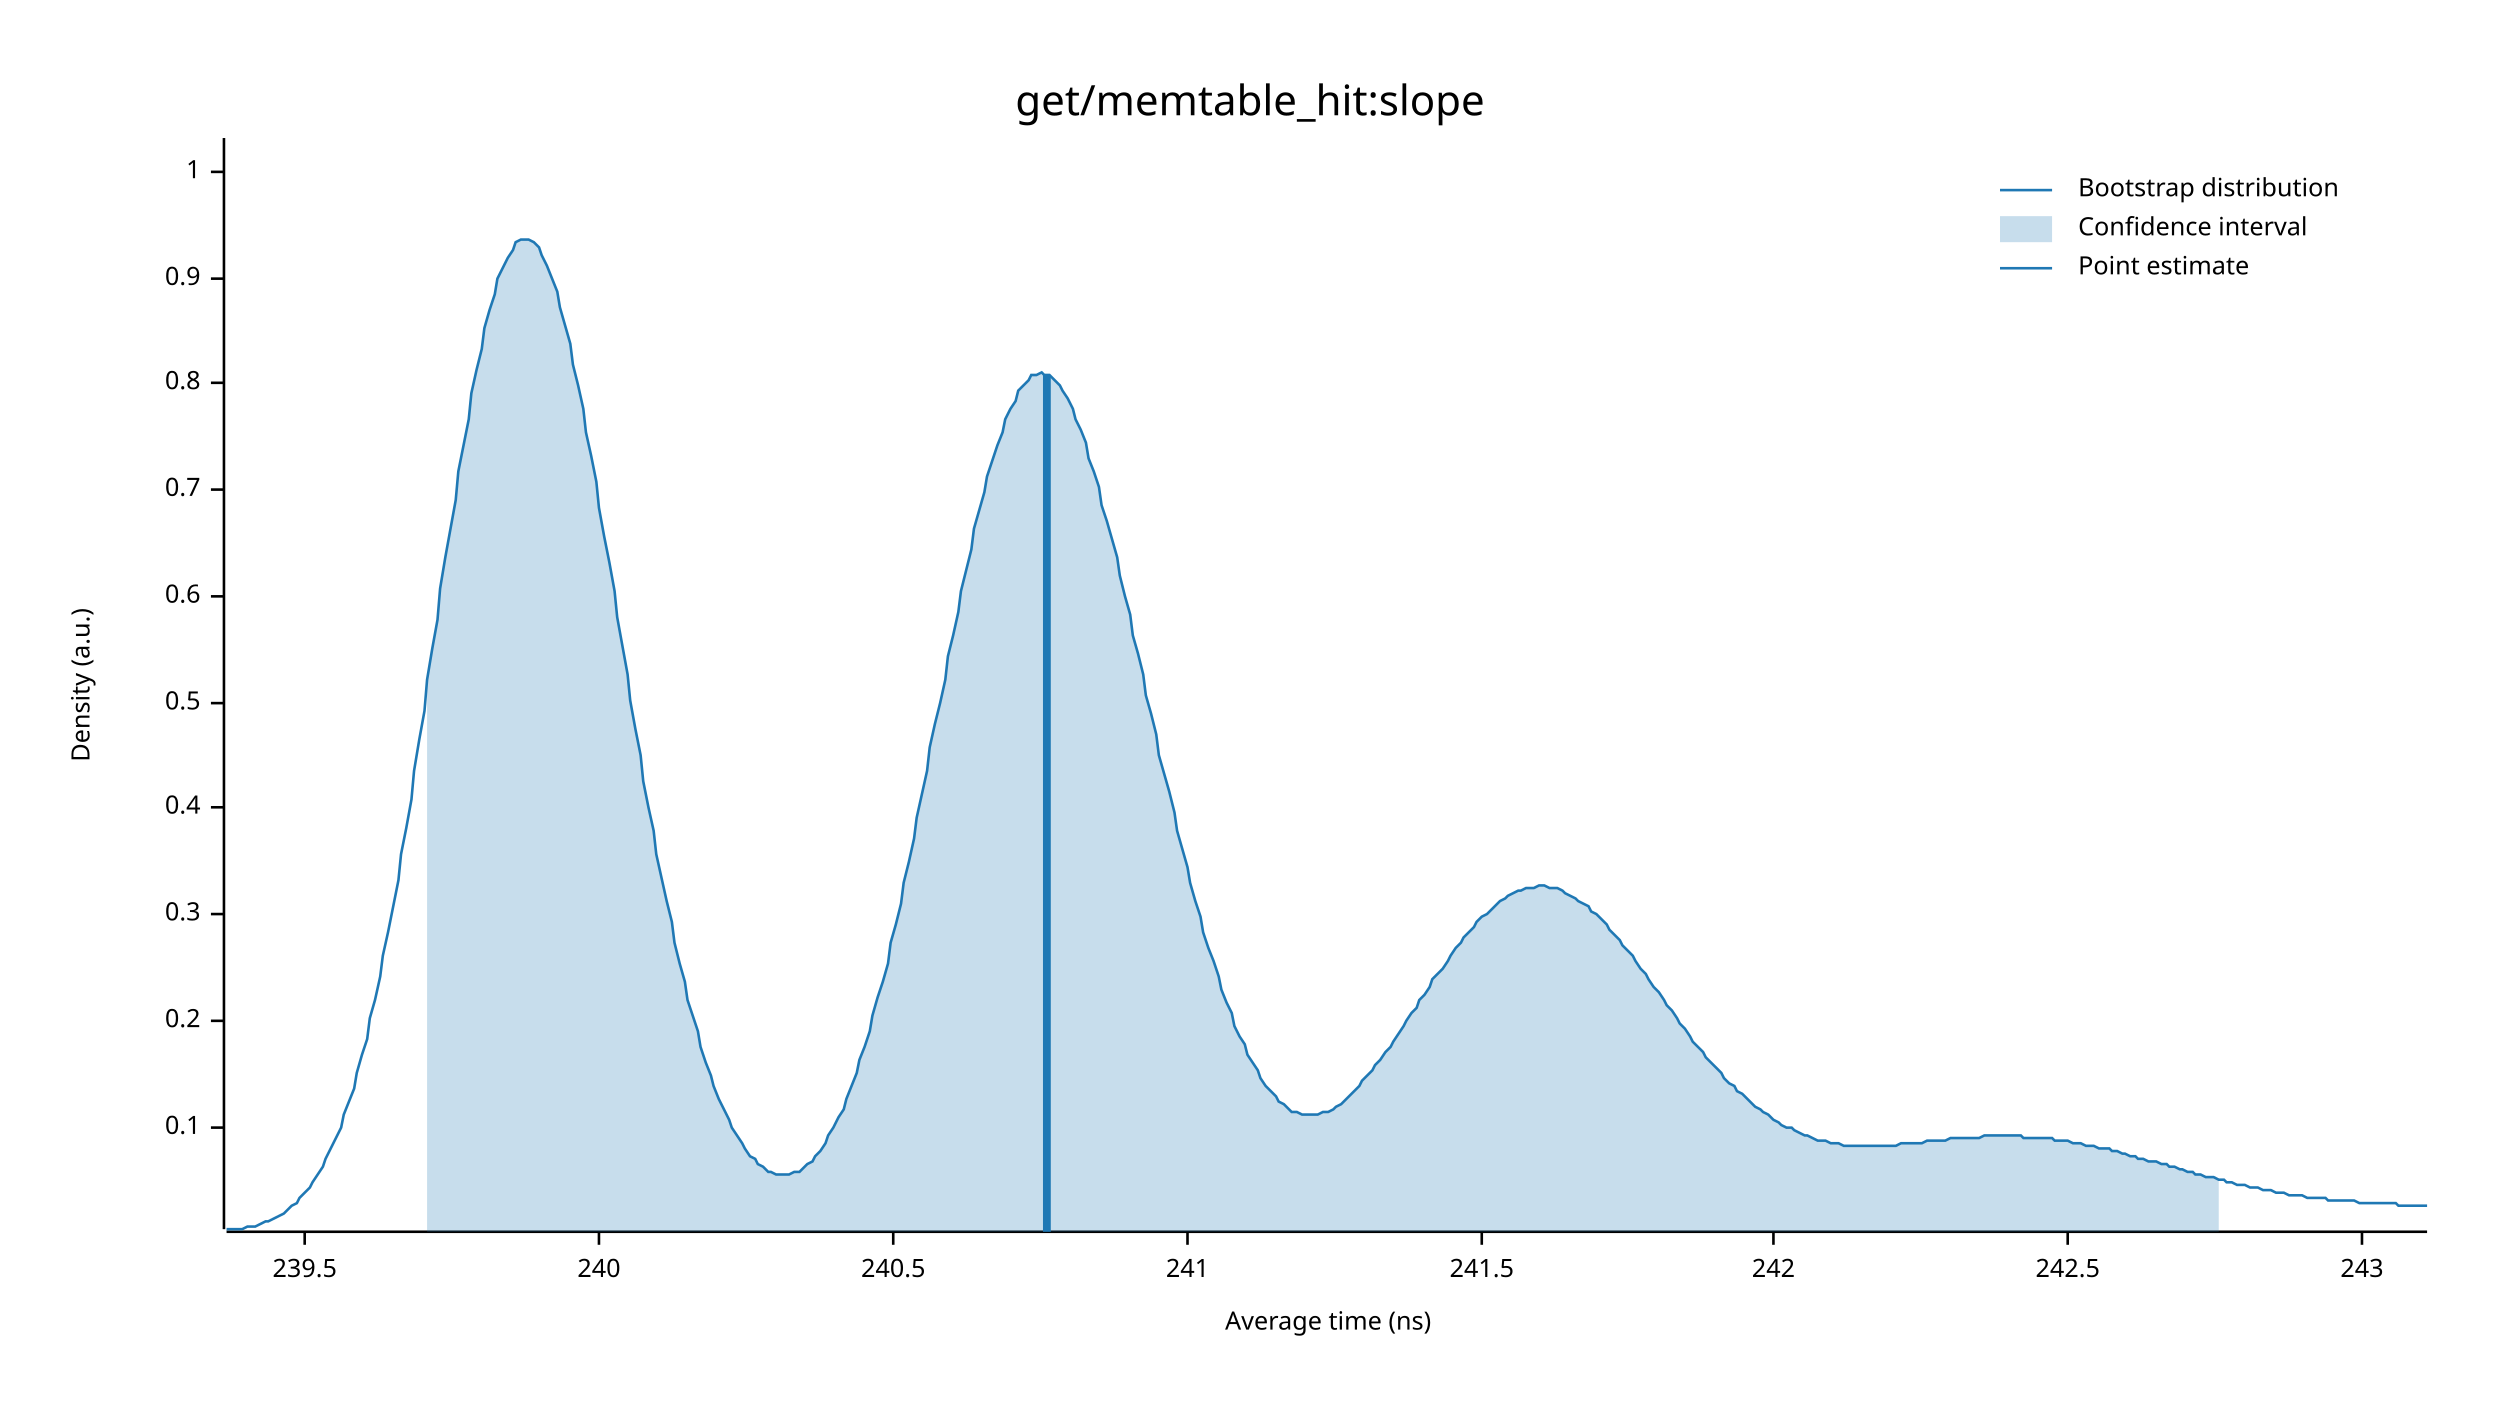
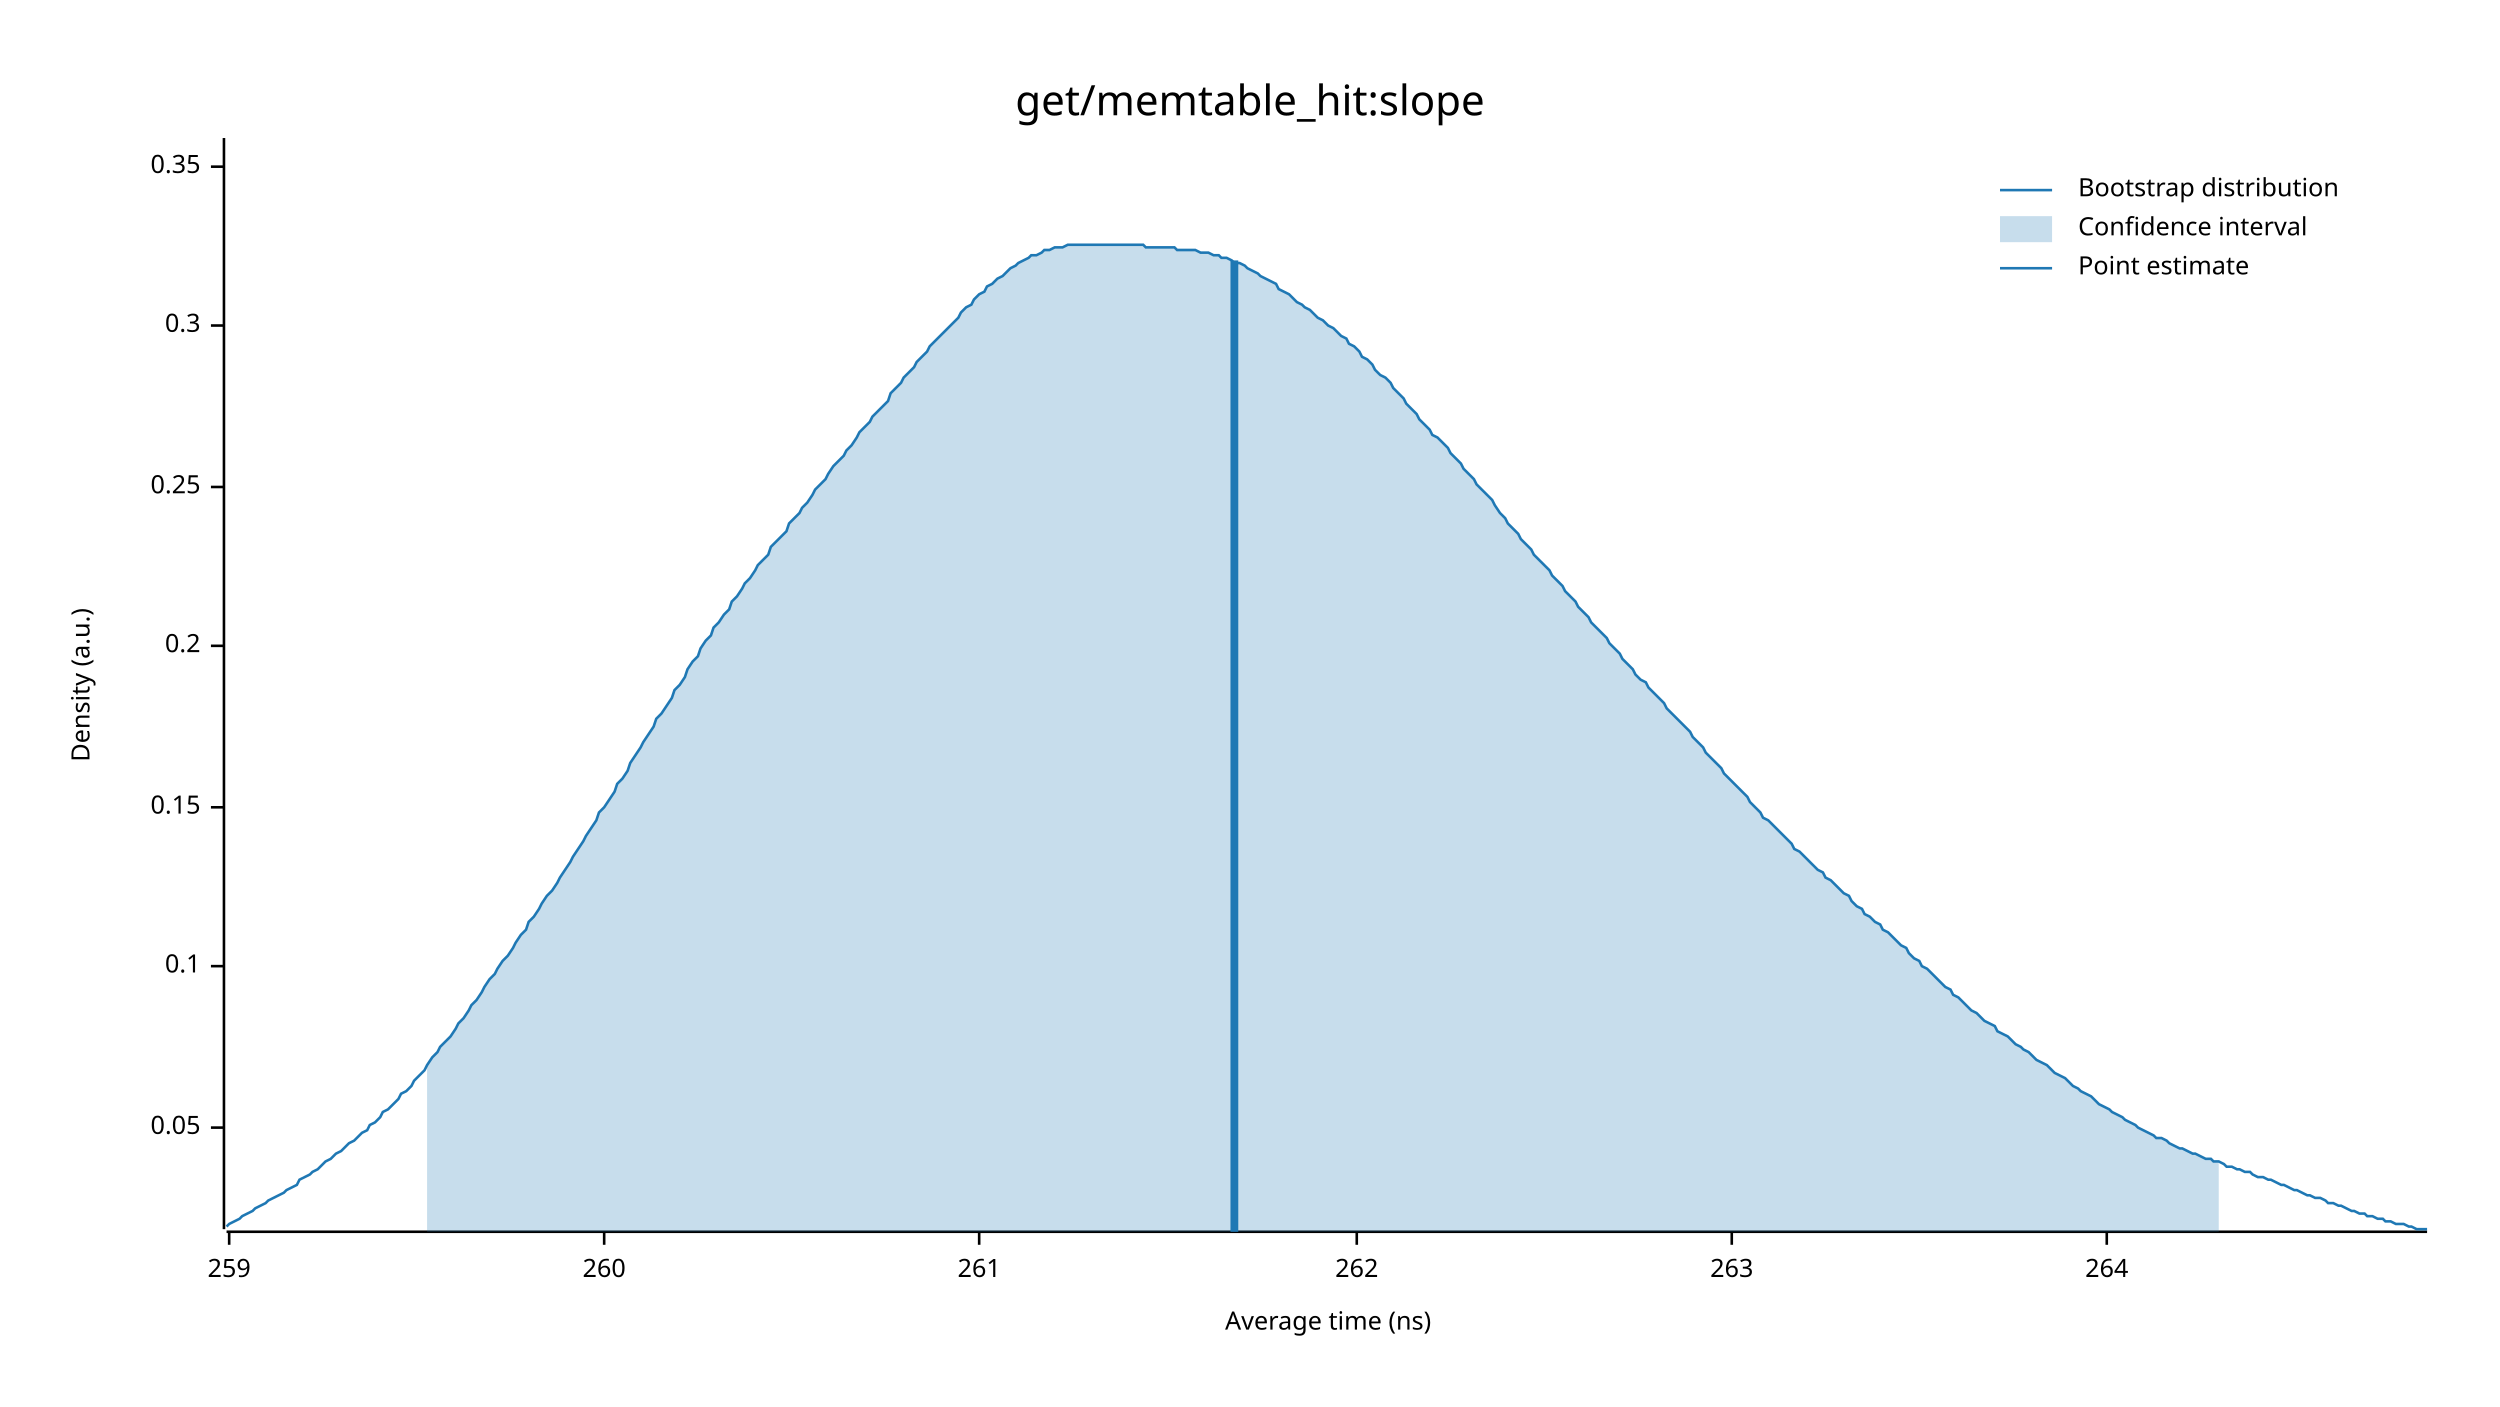
<svg xmlns="http://www.w3.org/2000/svg" width="960" height="540" viewBox="0 0 960 540">
  <text x="480" y="32" dy="0.76em" text-anchor="middle" font-family="sans-serif" font-size="16.129" opacity="1" fill="#000000">
get/memtable_hit:slope
</text>
  <text x="27" y="263" dy="0.76em" text-anchor="middle" font-family="sans-serif" font-size="9.677" opacity="1" fill="#000000" transform="rotate(270, 27, 263)">
Density (a.u.)
</text>
  <text x="510" y="513" dy="-0.5ex" text-anchor="middle" font-family="sans-serif" font-size="9.677" opacity="1" fill="#000000">
Average time (ns)
</text>
  <polyline fill="none" opacity="1" stroke="#000000" stroke-width="1" points="86,53 86,472 " />
  <text x="77" y="433" dy="0.5ex" text-anchor="end" font-family="sans-serif" font-size="9.677" opacity="1" fill="#000000">
+ 0.05
+ </text>
+   <polyline fill="none" opacity="1" stroke="#000000" stroke-width="1" points="81,433 86,433 " />
+   <text x="77" y="371" dy="0.5ex" text-anchor="end" font-family="sans-serif" font-size="9.677" opacity="1" fill="#000000">
0.1
</text>
-   <polyline fill="none" opacity="1" stroke="#000000" stroke-width="1" points="81,433 86,433 " />
-   <text x="77" y="392" dy="0.5ex" text-anchor="end" font-family="sans-serif" font-size="9.677" opacity="1" fill="#000000">
+   <polyline fill="none" opacity="1" stroke="#000000" stroke-width="1" points="81,371 86,371 " />
+   <text x="77" y="310" dy="0.5ex" text-anchor="end" font-family="sans-serif" font-size="9.677" opacity="1" fill="#000000">
+ 0.15
+ </text>
+   <polyline fill="none" opacity="1" stroke="#000000" stroke-width="1" points="81,310 86,310 " />
+   <text x="77" y="248" dy="0.5ex" text-anchor="end" font-family="sans-serif" font-size="9.677" opacity="1" fill="#000000">
0.2
</text>
-   <polyline fill="none" opacity="1" stroke="#000000" stroke-width="1" points="81,392 86,392 " />
-   <text x="77" y="351" dy="0.5ex" text-anchor="end" font-family="sans-serif" font-size="9.677" opacity="1" fill="#000000">
+   <polyline fill="none" opacity="1" stroke="#000000" stroke-width="1" points="81,248 86,248 " />
+   <text x="77" y="187" dy="0.5ex" text-anchor="end" font-family="sans-serif" font-size="9.677" opacity="1" fill="#000000">
+ 0.25
+ </text>
+   <polyline fill="none" opacity="1" stroke="#000000" stroke-width="1" points="81,187 86,187 " />
+   <text x="77" y="125" dy="0.5ex" text-anchor="end" font-family="sans-serif" font-size="9.677" opacity="1" fill="#000000">
0.3
</text>
-   <polyline fill="none" opacity="1" stroke="#000000" stroke-width="1" points="81,351 86,351 " />
-   <text x="77" y="310" dy="0.5ex" text-anchor="end" font-family="sans-serif" font-size="9.677" opacity="1" fill="#000000">
- 0.4
+   <polyline fill="none" opacity="1" stroke="#000000" stroke-width="1" points="81,125 86,125 " />
+   <text x="77" y="64" dy="0.5ex" text-anchor="end" font-family="sans-serif" font-size="9.677" opacity="1" fill="#000000">
+ 0.35
</text>
-   <polyline fill="none" opacity="1" stroke="#000000" stroke-width="1" points="81,310 86,310 " />
-   <text x="77" y="270" dy="0.5ex" text-anchor="end" font-family="sans-serif" font-size="9.677" opacity="1" fill="#000000">
- 0.5
+   <polyline fill="none" opacity="1" stroke="#000000" stroke-width="1" points="81,64 86,64 " />
+   <polyline fill="none" opacity="1" stroke="#000000" stroke-width="1" points="87,473 932,473 " />
+   <text x="88" y="483" dy="0.76em" text-anchor="middle" font-family="sans-serif" font-size="9.677" opacity="1" fill="#000000">
+ 259
</text>
-   <polyline fill="none" opacity="1" stroke="#000000" stroke-width="1" points="81,270 86,270 " />
-   <text x="77" y="229" dy="0.5ex" text-anchor="end" font-family="sans-serif" font-size="9.677" opacity="1" fill="#000000">
- 0.6
+   <polyline fill="none" opacity="1" stroke="#000000" stroke-width="1" points="88,473 88,478 " />
+   <text x="232" y="483" dy="0.76em" text-anchor="middle" font-family="sans-serif" font-size="9.677" opacity="1" fill="#000000">
+ 260
</text>
-   <polyline fill="none" opacity="1" stroke="#000000" stroke-width="1" points="81,229 86,229 " />
-   <text x="77" y="188" dy="0.5ex" text-anchor="end" font-family="sans-serif" font-size="9.677" opacity="1" fill="#000000">
- 0.7
+   <polyline fill="none" opacity="1" stroke="#000000" stroke-width="1" points="232,473 232,478 " />
+   <text x="376" y="483" dy="0.76em" text-anchor="middle" font-family="sans-serif" font-size="9.677" opacity="1" fill="#000000">
+ 261
</text>
-   <polyline fill="none" opacity="1" stroke="#000000" stroke-width="1" points="81,188 86,188 " />
-   <text x="77" y="147" dy="0.5ex" text-anchor="end" font-family="sans-serif" font-size="9.677" opacity="1" fill="#000000">
- 0.8
+   <polyline fill="none" opacity="1" stroke="#000000" stroke-width="1" points="376,473 376,478 " />
+   <text x="521" y="483" dy="0.76em" text-anchor="middle" font-family="sans-serif" font-size="9.677" opacity="1" fill="#000000">
+ 262
</text>
-   <polyline fill="none" opacity="1" stroke="#000000" stroke-width="1" points="81,147 86,147 " />
-   <text x="77" y="107" dy="0.5ex" text-anchor="end" font-family="sans-serif" font-size="9.677" opacity="1" fill="#000000">
- 0.9
+   <polyline fill="none" opacity="1" stroke="#000000" stroke-width="1" points="521,473 521,478 " />
+   <text x="665" y="483" dy="0.76em" text-anchor="middle" font-family="sans-serif" font-size="9.677" opacity="1" fill="#000000">
+ 263
</text>
-   <polyline fill="none" opacity="1" stroke="#000000" stroke-width="1" points="81,107 86,107 " />
-   <text x="77" y="66" dy="0.5ex" text-anchor="end" font-family="sans-serif" font-size="9.677" opacity="1" fill="#000000">
- 1
+   <polyline fill="none" opacity="1" stroke="#000000" stroke-width="1" points="665,473 665,478 " />
+   <text x="809" y="483" dy="0.76em" text-anchor="middle" font-family="sans-serif" font-size="9.677" opacity="1" fill="#000000">
+ 264
</text>
-   <polyline fill="none" opacity="1" stroke="#000000" stroke-width="1" points="81,66 86,66 " />
-   <polyline fill="none" opacity="1" stroke="#000000" stroke-width="1" points="87,473 932,473 " />
-   <text x="117" y="483" dy="0.76em" text-anchor="middle" font-family="sans-serif" font-size="9.677" opacity="1" fill="#000000">
- 239.5
- </text>
-   <polyline fill="none" opacity="1" stroke="#000000" stroke-width="1" points="117,473 117,478 " />
-   <text x="230" y="483" dy="0.76em" text-anchor="middle" font-family="sans-serif" font-size="9.677" opacity="1" fill="#000000">
- 240
- </text>
-   <polyline fill="none" opacity="1" stroke="#000000" stroke-width="1" points="230,473 230,478 " />
-   <text x="343" y="483" dy="0.76em" text-anchor="middle" font-family="sans-serif" font-size="9.677" opacity="1" fill="#000000">
- 240.5
- </text>
-   <polyline fill="none" opacity="1" stroke="#000000" stroke-width="1" points="343,473 343,478 " />
-   <text x="456" y="483" dy="0.76em" text-anchor="middle" font-family="sans-serif" font-size="9.677" opacity="1" fill="#000000">
- 241
- </text>
-   <polyline fill="none" opacity="1" stroke="#000000" stroke-width="1" points="456,473 456,478 " />
-   <text x="569" y="483" dy="0.76em" text-anchor="middle" font-family="sans-serif" font-size="9.677" opacity="1" fill="#000000">
- 241.5
- </text>
-   <polyline fill="none" opacity="1" stroke="#000000" stroke-width="1" points="569,473 569,478 " />
-   <text x="681" y="483" dy="0.76em" text-anchor="middle" font-family="sans-serif" font-size="9.677" opacity="1" fill="#000000">
- 242
- </text>
-   <polyline fill="none" opacity="1" stroke="#000000" stroke-width="1" points="681,473 681,478 " />
-   <text x="794" y="483" dy="0.76em" text-anchor="middle" font-family="sans-serif" font-size="9.677" opacity="1" fill="#000000">
- 242.5
- </text>
-   <polyline fill="none" opacity="1" stroke="#000000" stroke-width="1" points="794,473 794,478 " />
-   <text x="907" y="483" dy="0.76em" text-anchor="middle" font-family="sans-serif" font-size="9.677" opacity="1" fill="#000000">
- 243
- </text>
-   <polyline fill="none" opacity="1" stroke="#000000" stroke-width="1" points="907,473 907,478 " />
-   <polyline fill="none" opacity="1" stroke="#1F78B4" stroke-width="1" points="87,472 88,472 90,472 92,472 93,472 95,471 97,471 98,471 100,470 102,469 103,469 105,468 107,467 109,466 110,465 112,463 114,462 115,460 117,458 119,456 120,454 122,451 124,448 125,445 127,441 129,437 131,433 132,428 134,423 136,418 137,412 139,405 141,399 142,391 144,384 146,375 147,367 149,358 151,348 153,338 154,328 156,318 158,307 159,296 161,284 163,273 164,261 166,249 168,238 169,226 171,214 173,203 175,192 176,181 178,171 180,161 181,151 183,142 185,134 186,126 188,119 190,113 191,107 193,103 195,99 197,96 198,93 200,92 202,92 203,92 205,93 207,95 208,98 210,102 212,107 214,112 215,118 217,125 219,132 220,140 222,148 224,157 225,166 227,175 229,185 230,195 232,206 234,216 236,227 237,237 239,248 241,259 242,269 244,280 246,290 247,300 249,310 251,319 252,328 254,337 256,346 258,354 259,362 261,370 263,377 264,384 266,390 268,396 269,402 271,408 273,413 274,417 276,422 278,426 280,430 281,433 283,436 285,439 286,441 288,444 290,445 291,447 293,448 295,450 296,450 298,451 300,451 302,451 303,451 305,450 307,450 308,449 310,447 312,446 313,444 315,442 317,439 318,436 320,433 322,429 324,426 325,422 327,417 329,412 330,407 332,402 334,396 335,390 337,383 339,377 341,370 342,362 344,355 346,347 347,339 349,331 351,322 352,314 354,305 356,296 357,287 359,278 361,270 363,261 364,252 366,244 368,235 369,227 371,219 373,211 374,203 376,196 378,189 379,183 381,177 383,171 385,166 386,161 388,157 390,154 391,150 393,148 395,146 396,144 398,144 400,143 401,144 403,144 405,146 407,148 408,150 410,153 412,157 413,161 415,165 417,170 418,176 420,181 422,187 423,194 425,200 427,207 429,214 430,221 432,229 434,236 435,244 437,251 439,259 440,267 442,274 444,282 445,290 447,297 449,304 451,312 452,319 454,326 456,333 457,339 459,346 461,352 462,358 464,364 466,369 468,375 469,380 471,385 473,389 474,394 476,398 478,401 479,405 481,408 483,411 484,414 486,417 488,419 490,421 491,423 493,424 495,426 496,427 498,427 500,428 501,428 503,428 505,428 506,428 508,427 510,427 512,426 513,425 515,424 517,422 518,421 520,419 522,417 523,415 525,413 527,411 528,409 530,407 532,404 534,402 535,400 537,397 539,394 540,392 542,389 544,387 545,384 547,382 549,379 550,376 552,374 554,372 556,369 557,367 559,364 561,362 562,360 564,358 566,356 567,354 569,352 571,351 573,349 574,348 576,346 578,345 579,344 581,343 583,342 584,342 586,341 588,341 589,341 591,340 593,340 595,341 596,341 598,341 600,342 601,343 603,344 605,345 606,346 608,347 610,348 611,350 613,351 615,353 617,355 618,357 620,359 622,361 623,363 625,365 627,367 628,369 630,372 632,374 633,376 635,379 637,381 639,384 640,386 642,388 644,391 645,393 647,395 649,398 650,400 652,402 654,404 655,406 657,408 659,410 661,412 662,414 664,416 666,417 667,419 669,420 671,422 672,423 674,425 676,426 677,427 679,428 681,430 683,431 684,432 686,433 688,433 689,434 691,435 693,436 694,436 696,437 698,438 700,438 701,438 703,439 705,439 706,439 708,440 710,440 711,440 713,440 715,440 716,440 718,440 720,440 722,440 723,440 725,440 727,440 728,440 730,439 732,439 733,439 735,439 737,439 738,439 740,438 742,438 744,438 745,438 747,438 749,437 750,437 752,437 754,437 755,437 757,437 759,437 760,437 762,436 764,436 766,436 767,436 769,436 771,436 772,436 774,436 776,436 777,437 779,437 781,437 782,437 784,437 786,437 788,437 789,438 791,438 793,438 794,438 796,439 798,439 799,439 801,440 803,440 804,440 806,441 808,441 810,441 811,442 813,442 815,443 816,443 818,444 820,444 821,445 823,445 825,446 827,446 828,446 830,447 832,447 833,448 835,448 837,449 838,449 840,450 842,450 843,451 845,451 847,452 849,452 850,452 852,453 854,453 855,454 857,454 859,455 860,455 862,455 864,456 865,456 867,456 869,457 871,457 872,457 874,458 876,458 877,458 879,459 881,459 882,459 884,459 886,460 887,460 889,460 891,460 893,460 894,461 896,461 898,461 899,461 901,461 903,461 904,461 906,462 908,462 909,462 911,462 913,462 915,462 916,462 918,462 920,462 921,463 923,463 925,463 926,463 928,463 930,463 932,463 " />
-   <polygon opacity="0.25" fill="#1F78B4" points="164,261 166,249 168,238 169,226 171,214 173,203 175,192 176,181 178,171 180,161 181,151 183,142 185,134 186,126 188,119 190,113 191,107 193,103 195,99 197,96 198,93 200,92 202,92 203,92 205,93 207,95 208,98 210,102 212,107 214,112 215,118 217,125 219,132 220,140 222,148 224,157 225,166 227,175 229,185 230,195 232,206 234,216 236,227 237,237 239,248 241,259 242,269 244,280 246,290 247,300 249,310 251,319 252,328 254,337 256,346 258,354 259,362 261,370 263,377 264,384 266,390 268,396 269,402 271,408 273,413 274,417 276,422 278,426 280,430 281,433 283,436 285,439 286,441 288,444 290,445 291,447 293,448 295,450 296,450 298,451 300,451 302,451 303,451 305,450 307,450 308,449 310,447 312,446 313,444 315,442 317,439 318,436 320,433 322,429 324,426 325,422 327,417 329,412 330,407 332,402 334,396 335,390 337,383 339,377 341,370 342,362 344,355 346,347 347,339 349,331 351,322 352,314 354,305 356,296 357,287 359,278 361,270 363,261 364,252 366,244 368,235 369,227 371,219 373,211 374,203 376,196 378,189 379,183 381,177 383,171 385,166 386,161 388,157 390,154 391,150 393,148 395,146 396,144 398,144 400,143 401,144 403,144 405,146 407,148 408,150 410,153 412,157 413,161 415,165 417,170 418,176 420,181 422,187 423,194 425,200 427,207 429,214 430,221 432,229 434,236 435,244 437,251 439,259 440,267 442,274 444,282 445,290 447,297 449,304 451,312 452,319 454,326 456,333 457,339 459,346 461,352 462,358 464,364 466,369 468,375 469,380 471,385 473,389 474,394 476,398 478,401 479,405 481,408 483,411 484,414 486,417 488,419 490,421 491,423 493,424 495,426 496,427 498,427 500,428 501,428 503,428 505,428 506,428 508,427 510,427 512,426 513,425 515,424 517,422 518,421 520,419 522,417 523,415 525,413 527,411 528,409 530,407 532,404 534,402 535,400 537,397 539,394 540,392 542,389 544,387 545,384 547,382 549,379 550,376 552,374 554,372 556,369 557,367 559,364 561,362 562,360 564,358 566,356 567,354 569,352 571,351 573,349 574,348 576,346 578,345 579,344 581,343 583,342 584,342 586,341 588,341 589,341 591,340 593,340 595,341 596,341 598,341 600,342 601,343 603,344 605,345 606,346 608,347 610,348 611,350 613,351 615,353 617,355 618,357 620,359 622,361 623,363 625,365 627,367 628,369 630,372 632,374 633,376 635,379 637,381 639,384 640,386 642,388 644,391 645,393 647,395 649,398 650,400 652,402 654,404 655,406 657,408 659,410 661,412 662,414 664,416 666,417 667,419 669,420 671,422 672,423 674,425 676,426 677,427 679,428 681,430 683,431 684,432 686,433 688,433 689,434 691,435 693,436 694,436 696,437 698,438 700,438 701,438 703,439 705,439 706,439 708,440 710,440 711,440 713,440 715,440 716,440 718,440 720,440 722,440 723,440 725,440 727,440 728,440 730,439 732,439 733,439 735,439 737,439 738,439 740,438 742,438 744,438 745,438 747,438 749,437 750,437 752,437 754,437 755,437 757,437 759,437 760,437 762,436 764,436 766,436 767,436 769,436 771,436 772,436 774,436 776,436 777,437 779,437 781,437 782,437 784,437 786,437 788,437 789,438 791,438 793,438 794,438 796,439 798,439 799,439 801,440 803,440 804,440 806,441 808,441 810,441 811,442 813,442 815,443 816,443 818,444 820,444 821,445 823,445 825,446 827,446 828,446 830,447 832,447 833,448 835,448 837,449 838,449 840,450 842,450 843,451 845,451 847,452 849,452 850,452 852,453 852,473 164,473 " />
-   <polyline fill="none" opacity="1" stroke="#1F78B4" stroke-width="3" points="402,473 402,144 " />
+   <polyline fill="none" opacity="1" stroke="#000000" stroke-width="1" points="809,473 809,478 " />
+   <polyline fill="none" opacity="1" stroke="#1F78B4" stroke-width="1" points="87,471 88,470 90,469 92,468 93,467 95,466 97,465 98,464 100,463 102,462 103,461 105,460 107,459 109,458 110,457 112,456 114,455 115,453 117,452 119,451 120,450 122,449 124,447 125,446 127,445 129,443 131,442 132,441 134,439 136,438 137,437 139,435 141,434 142,432 144,431 146,429 147,427 149,426 151,424 153,422 154,420 156,419 158,417 159,415 161,413 163,411 164,409 166,406 168,404 169,402 171,400 173,398 175,395 176,393 178,391 180,388 181,386 183,384 185,381 186,379 188,376 190,374 191,372 193,369 195,367 197,364 198,362 200,359 202,357 203,354 205,352 207,349 208,347 210,344 212,342 214,339 215,337 217,334 219,331 220,329 222,326 224,323 225,321 227,318 229,315 230,312 232,310 234,307 236,304 237,301 239,299 241,296 242,293 244,290 246,287 247,285 249,282 251,279 252,276 254,274 256,271 258,268 259,265 261,263 263,260 264,257 266,254 268,252 269,249 271,246 273,244 274,241 276,239 278,236 280,234 281,231 283,229 285,226 286,224 288,222 290,219 291,217 293,215 295,213 296,210 298,208 300,206 302,204 303,201 305,199 307,197 308,195 310,193 312,190 313,188 315,186 317,184 318,182 320,179 322,177 324,175 325,173 327,171 329,168 330,166 332,164 334,162 335,160 337,158 339,156 341,154 342,151 344,149 346,147 347,145 349,143 351,141 352,139 354,137 356,135 357,133 359,131 361,129 363,127 364,126 366,124 368,122 369,120 371,118 373,117 374,115 376,113 378,112 379,110 381,109 383,107 385,106 386,105 388,103 390,102 391,101 393,100 395,99 396,98 398,98 400,97 401,96 403,96 405,95 407,95 408,95 410,94 412,94 413,94 415,94 417,94 418,94 420,94 422,94 423,94 425,94 427,94 429,94 430,94 432,94 434,94 435,94 437,94 439,94 440,95 442,95 444,95 445,95 447,95 449,95 451,95 452,96 454,96 456,96 457,96 459,96 461,97 462,97 464,97 466,98 468,98 469,99 471,99 473,100 474,101 476,101 478,102 479,103 481,104 483,105 484,106 486,107 488,108 490,109 491,111 493,112 495,113 496,114 498,116 500,117 501,118 503,119 505,121 506,122 508,123 510,125 512,126 513,127 515,129 517,130 518,132 520,133 522,135 523,137 525,138 527,140 528,142 530,144 532,145 534,147 535,149 537,151 539,153 540,155 542,157 544,159 545,161 547,163 549,165 550,167 552,168 554,170 556,172 557,174 559,176 561,178 562,180 564,182 566,184 567,186 569,188 571,190 573,192 574,194 576,197 578,199 579,201 581,203 583,205 584,207 586,209 588,211 589,213 591,215 593,217 595,219 596,221 598,223 600,225 601,227 603,229 605,231 606,233 608,235 610,237 611,239 613,241 615,243 617,245 618,247 620,249 622,251 623,253 625,255 627,257 628,259 630,261 632,262 633,264 635,266 637,268 639,270 640,272 642,274 644,276 645,277 647,279 649,281 650,283 652,285 654,287 655,289 657,291 659,293 661,295 662,297 664,299 666,301 667,302 669,304 671,306 672,308 674,310 676,312 677,314 679,315 681,317 683,319 684,320 686,322 688,324 689,326 691,327 693,329 694,330 696,332 698,334 700,335 701,337 703,338 705,340 706,341 708,343 710,344 711,346 713,348 715,349 716,351 718,352 720,354 722,355 723,357 725,358 727,360 728,361 730,363 732,364 733,366 735,368 737,369 738,371 740,372 742,374 744,376 745,377 747,379 749,380 750,382 752,383 754,385 755,386 757,388 759,389 760,390 762,392 764,393 766,394 767,396 769,397 771,398 772,399 774,401 776,402 777,403 779,404 781,406 782,407 784,408 786,409 788,411 789,412 791,413 793,414 794,415 796,417 798,418 799,419 801,420 803,421 804,422 806,424 808,425 810,426 811,427 813,428 815,429 816,430 818,431 820,432 821,433 823,434 825,435 827,436 828,437 830,437 832,438 833,439 835,440 837,441 838,441 840,442 842,443 843,443 845,444 847,445 849,445 850,446 852,446 854,447 855,448 857,448 859,449 860,449 862,450 864,450 865,451 867,452 869,452 871,453 872,453 874,454 876,455 877,455 879,456 881,457 882,457 884,458 886,459 887,459 889,460 891,460 893,461 894,462 896,462 898,463 899,463 901,464 903,465 904,465 906,466 908,466 909,467 911,467 913,468 915,468 916,469 918,469 920,470 921,470 923,470 925,471 926,471 928,472 930,472 932,472 " />
+   <polygon opacity="0.25" fill="#1F78B4" points="164,409 166,406 168,404 169,402 171,400 173,398 175,395 176,393 178,391 180,388 181,386 183,384 185,381 186,379 188,376 190,374 191,372 193,369 195,367 197,364 198,362 200,359 202,357 203,354 205,352 207,349 208,347 210,344 212,342 214,339 215,337 217,334 219,331 220,329 222,326 224,323 225,321 227,318 229,315 230,312 232,310 234,307 236,304 237,301 239,299 241,296 242,293 244,290 246,287 247,285 249,282 251,279 252,276 254,274 256,271 258,268 259,265 261,263 263,260 264,257 266,254 268,252 269,249 271,246 273,244 274,241 276,239 278,236 280,234 281,231 283,229 285,226 286,224 288,222 290,219 291,217 293,215 295,213 296,210 298,208 300,206 302,204 303,201 305,199 307,197 308,195 310,193 312,190 313,188 315,186 317,184 318,182 320,179 322,177 324,175 325,173 327,171 329,168 330,166 332,164 334,162 335,160 337,158 339,156 341,154 342,151 344,149 346,147 347,145 349,143 351,141 352,139 354,137 356,135 357,133 359,131 361,129 363,127 364,126 366,124 368,122 369,120 371,118 373,117 374,115 376,113 378,112 379,110 381,109 383,107 385,106 386,105 388,103 390,102 391,101 393,100 395,99 396,98 398,98 400,97 401,96 403,96 405,95 407,95 408,95 410,94 412,94 413,94 415,94 417,94 418,94 420,94 422,94 423,94 425,94 427,94 429,94 430,94 432,94 434,94 435,94 437,94 439,94 440,95 442,95 444,95 445,95 447,95 449,95 451,95 452,96 454,96 456,96 457,96 459,96 461,97 462,97 464,97 466,98 468,98 469,99 471,99 473,100 474,101 476,101 478,102 479,103 481,104 483,105 484,106 486,107 488,108 490,109 491,111 493,112 495,113 496,114 498,116 500,117 501,118 503,119 505,121 506,122 508,123 510,125 512,126 513,127 515,129 517,130 518,132 520,133 522,135 523,137 525,138 527,140 528,142 530,144 532,145 534,147 535,149 537,151 539,153 540,155 542,157 544,159 545,161 547,163 549,165 550,167 552,168 554,170 556,172 557,174 559,176 561,178 562,180 564,182 566,184 567,186 569,188 571,190 573,192 574,194 576,197 578,199 579,201 581,203 583,205 584,207 586,209 588,211 589,213 591,215 593,217 595,219 596,221 598,223 600,225 601,227 603,229 605,231 606,233 608,235 610,237 611,239 613,241 615,243 617,245 618,247 620,249 622,251 623,253 625,255 627,257 628,259 630,261 632,262 633,264 635,266 637,268 639,270 640,272 642,274 644,276 645,277 647,279 649,281 650,283 652,285 654,287 655,289 657,291 659,293 661,295 662,297 664,299 666,301 667,302 669,304 671,306 672,308 674,310 676,312 677,314 679,315 681,317 683,319 684,320 686,322 688,324 689,326 691,327 693,329 694,330 696,332 698,334 700,335 701,337 703,338 705,340 706,341 708,343 710,344 711,346 713,348 715,349 716,351 718,352 720,354 722,355 723,357 725,358 727,360 728,361 730,363 732,364 733,366 735,368 737,369 738,371 740,372 742,374 744,376 745,377 747,379 749,380 750,382 752,383 754,385 755,386 757,388 759,389 760,390 762,392 764,393 766,394 767,396 769,397 771,398 772,399 774,401 776,402 777,403 779,404 781,406 782,407 784,408 786,409 788,411 789,412 791,413 793,414 794,415 796,417 798,418 799,419 801,420 803,421 804,422 806,424 808,425 810,426 811,427 813,428 815,429 816,430 818,431 820,432 821,433 823,434 825,435 827,436 828,437 830,437 832,438 833,439 835,440 837,441 838,441 840,442 842,443 843,443 845,444 847,445 849,445 850,446 852,446 852,473 164,473 " />
+   <polyline fill="none" opacity="1" stroke="#1F78B4" stroke-width="3" points="474,473 474,100 " />
  <text x="798" y="68" dy="0.76em" text-anchor="start" font-family="sans-serif" font-size="9.677" opacity="1" fill="#000000">
Bootstrap distribution
</text>
  <text x="798" y="83" dy="0.76em" text-anchor="start" font-family="sans-serif" font-size="9.677" opacity="1" fill="#000000">
Confidence interval
</text>
  <text x="798" y="98" dy="0.76em" text-anchor="start" font-family="sans-serif" font-size="9.677" opacity="1" fill="#000000">
Point estimate
</text>
  <polyline fill="none" opacity="1" stroke="#1F78B4" stroke-width="1" points="768,73 788,73 " />
  <rect x="768" y="83" width="20" height="10" opacity="0.25" fill="#1F78B4" stroke="none" />
  <polyline fill="none" opacity="1" stroke="#1F78B4" stroke-width="1" points="768,103 788,103 " />
</svg>
